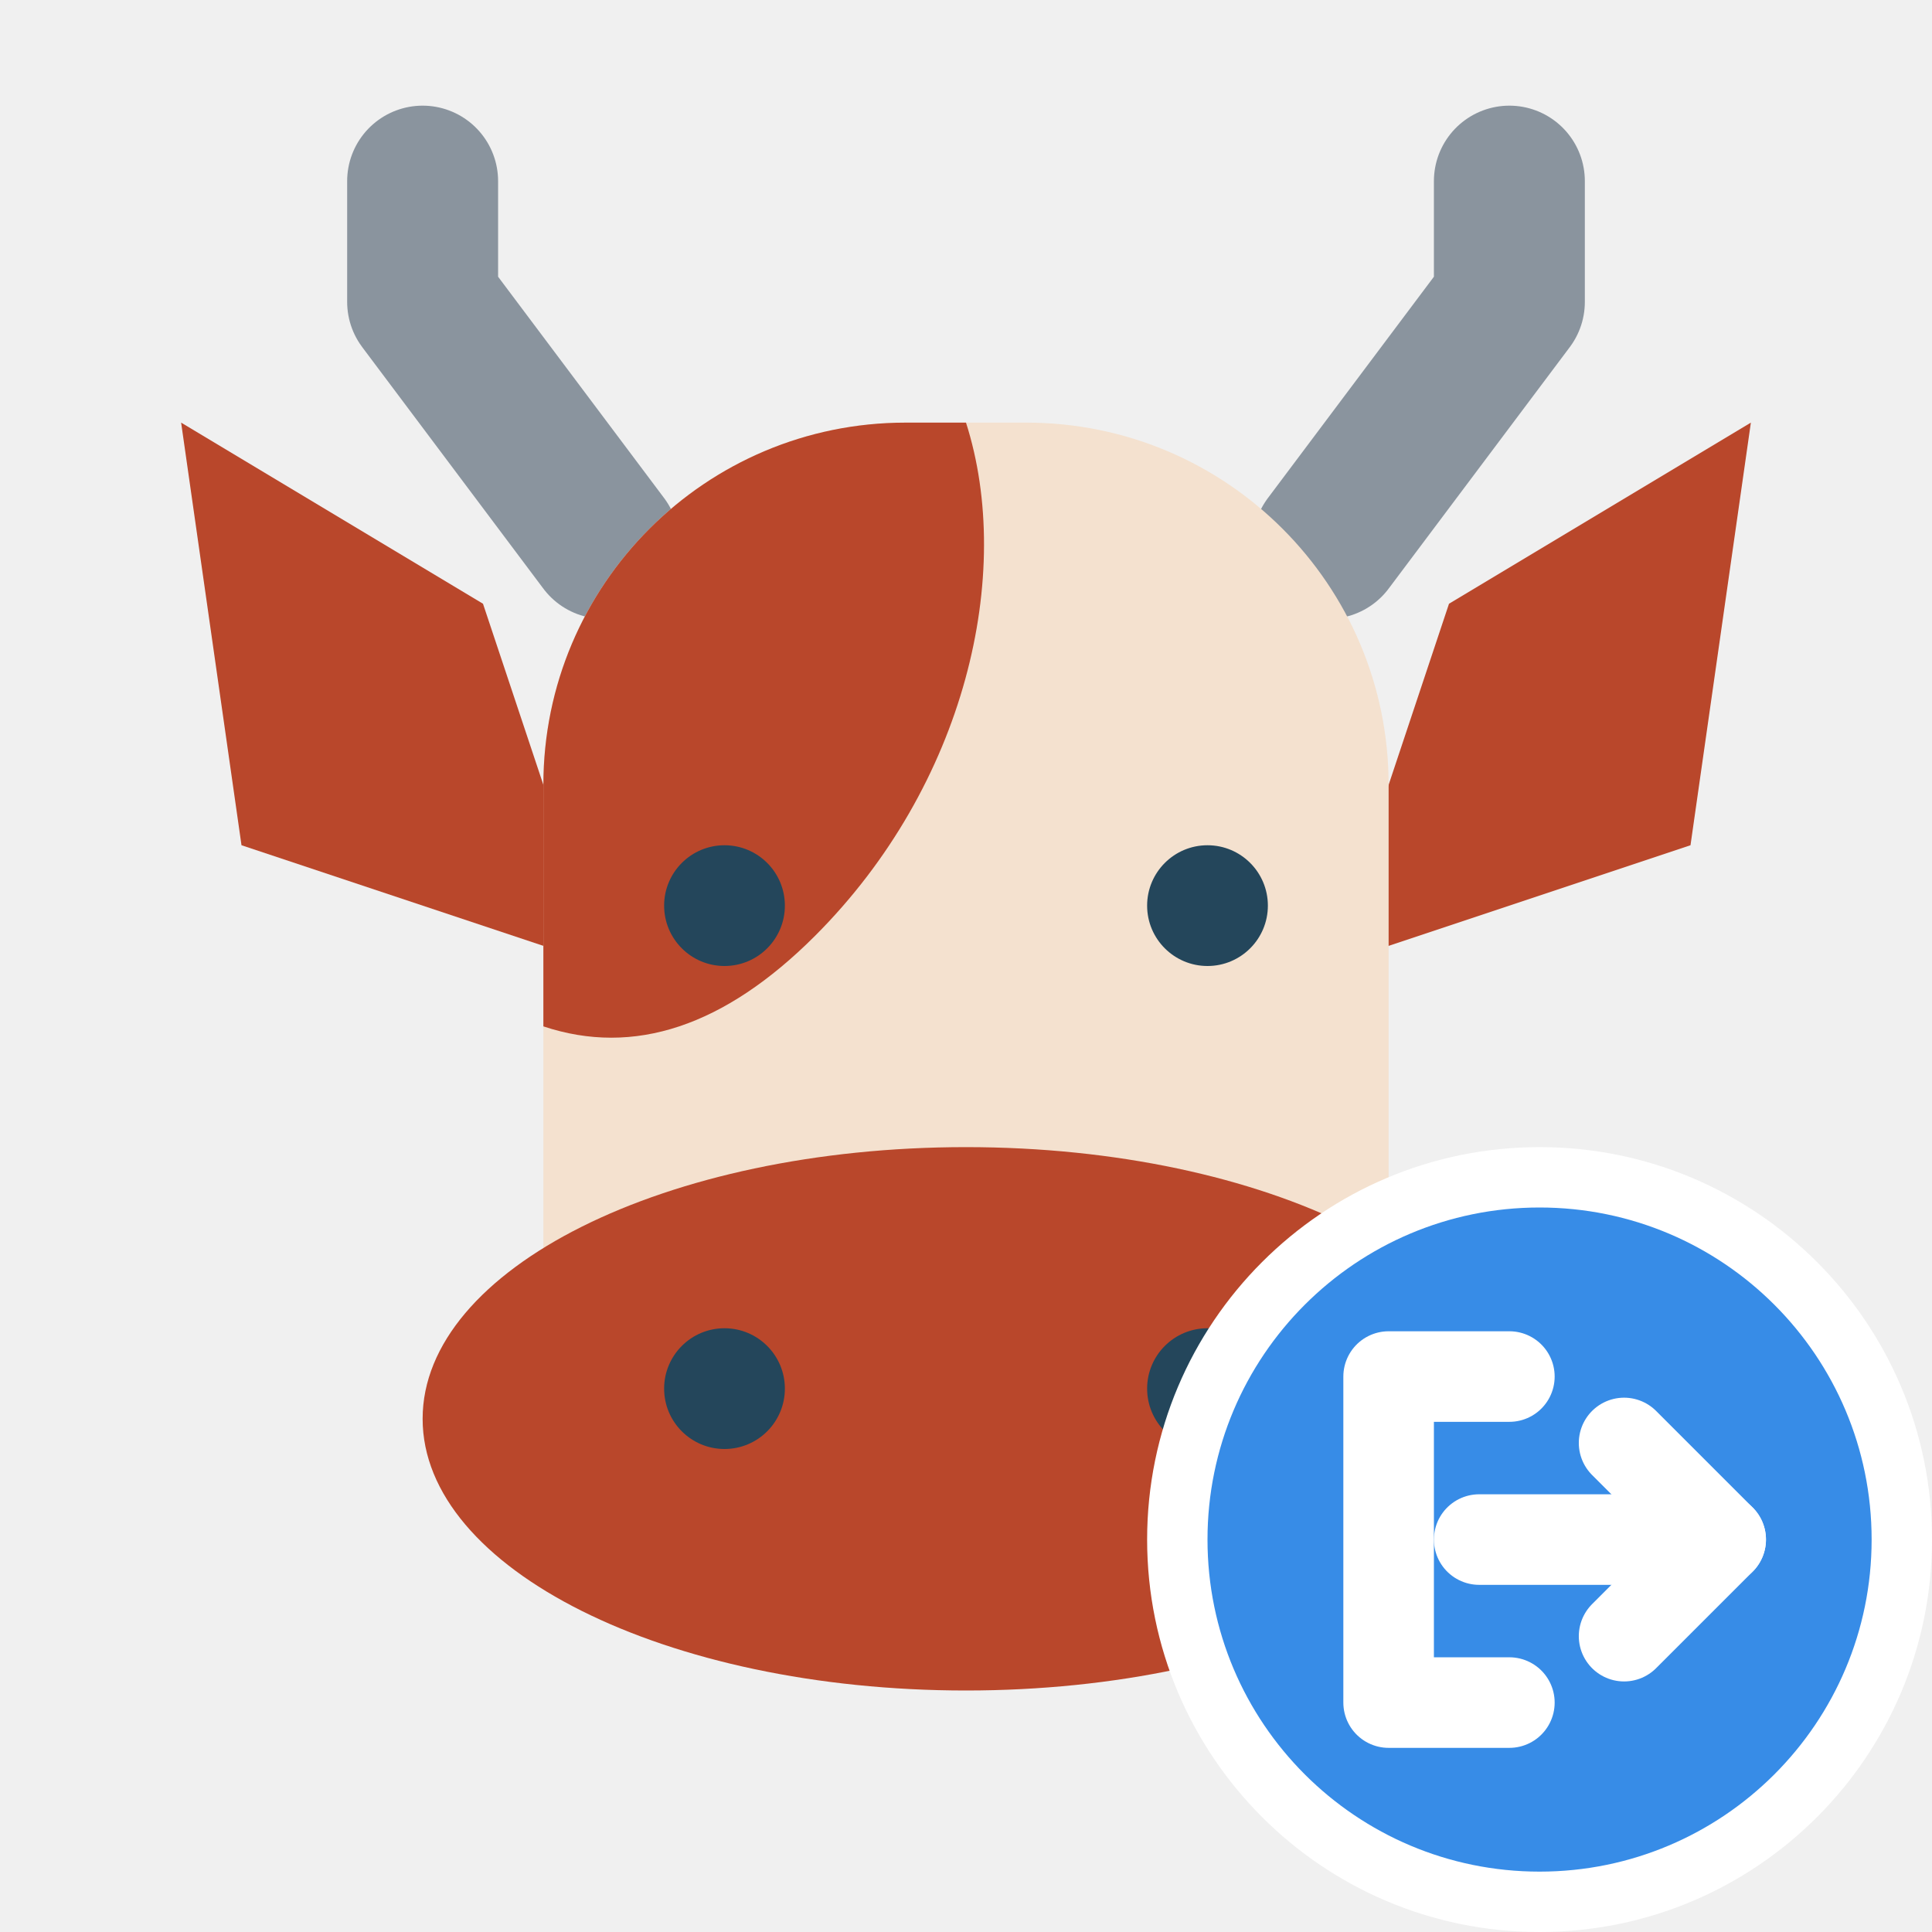
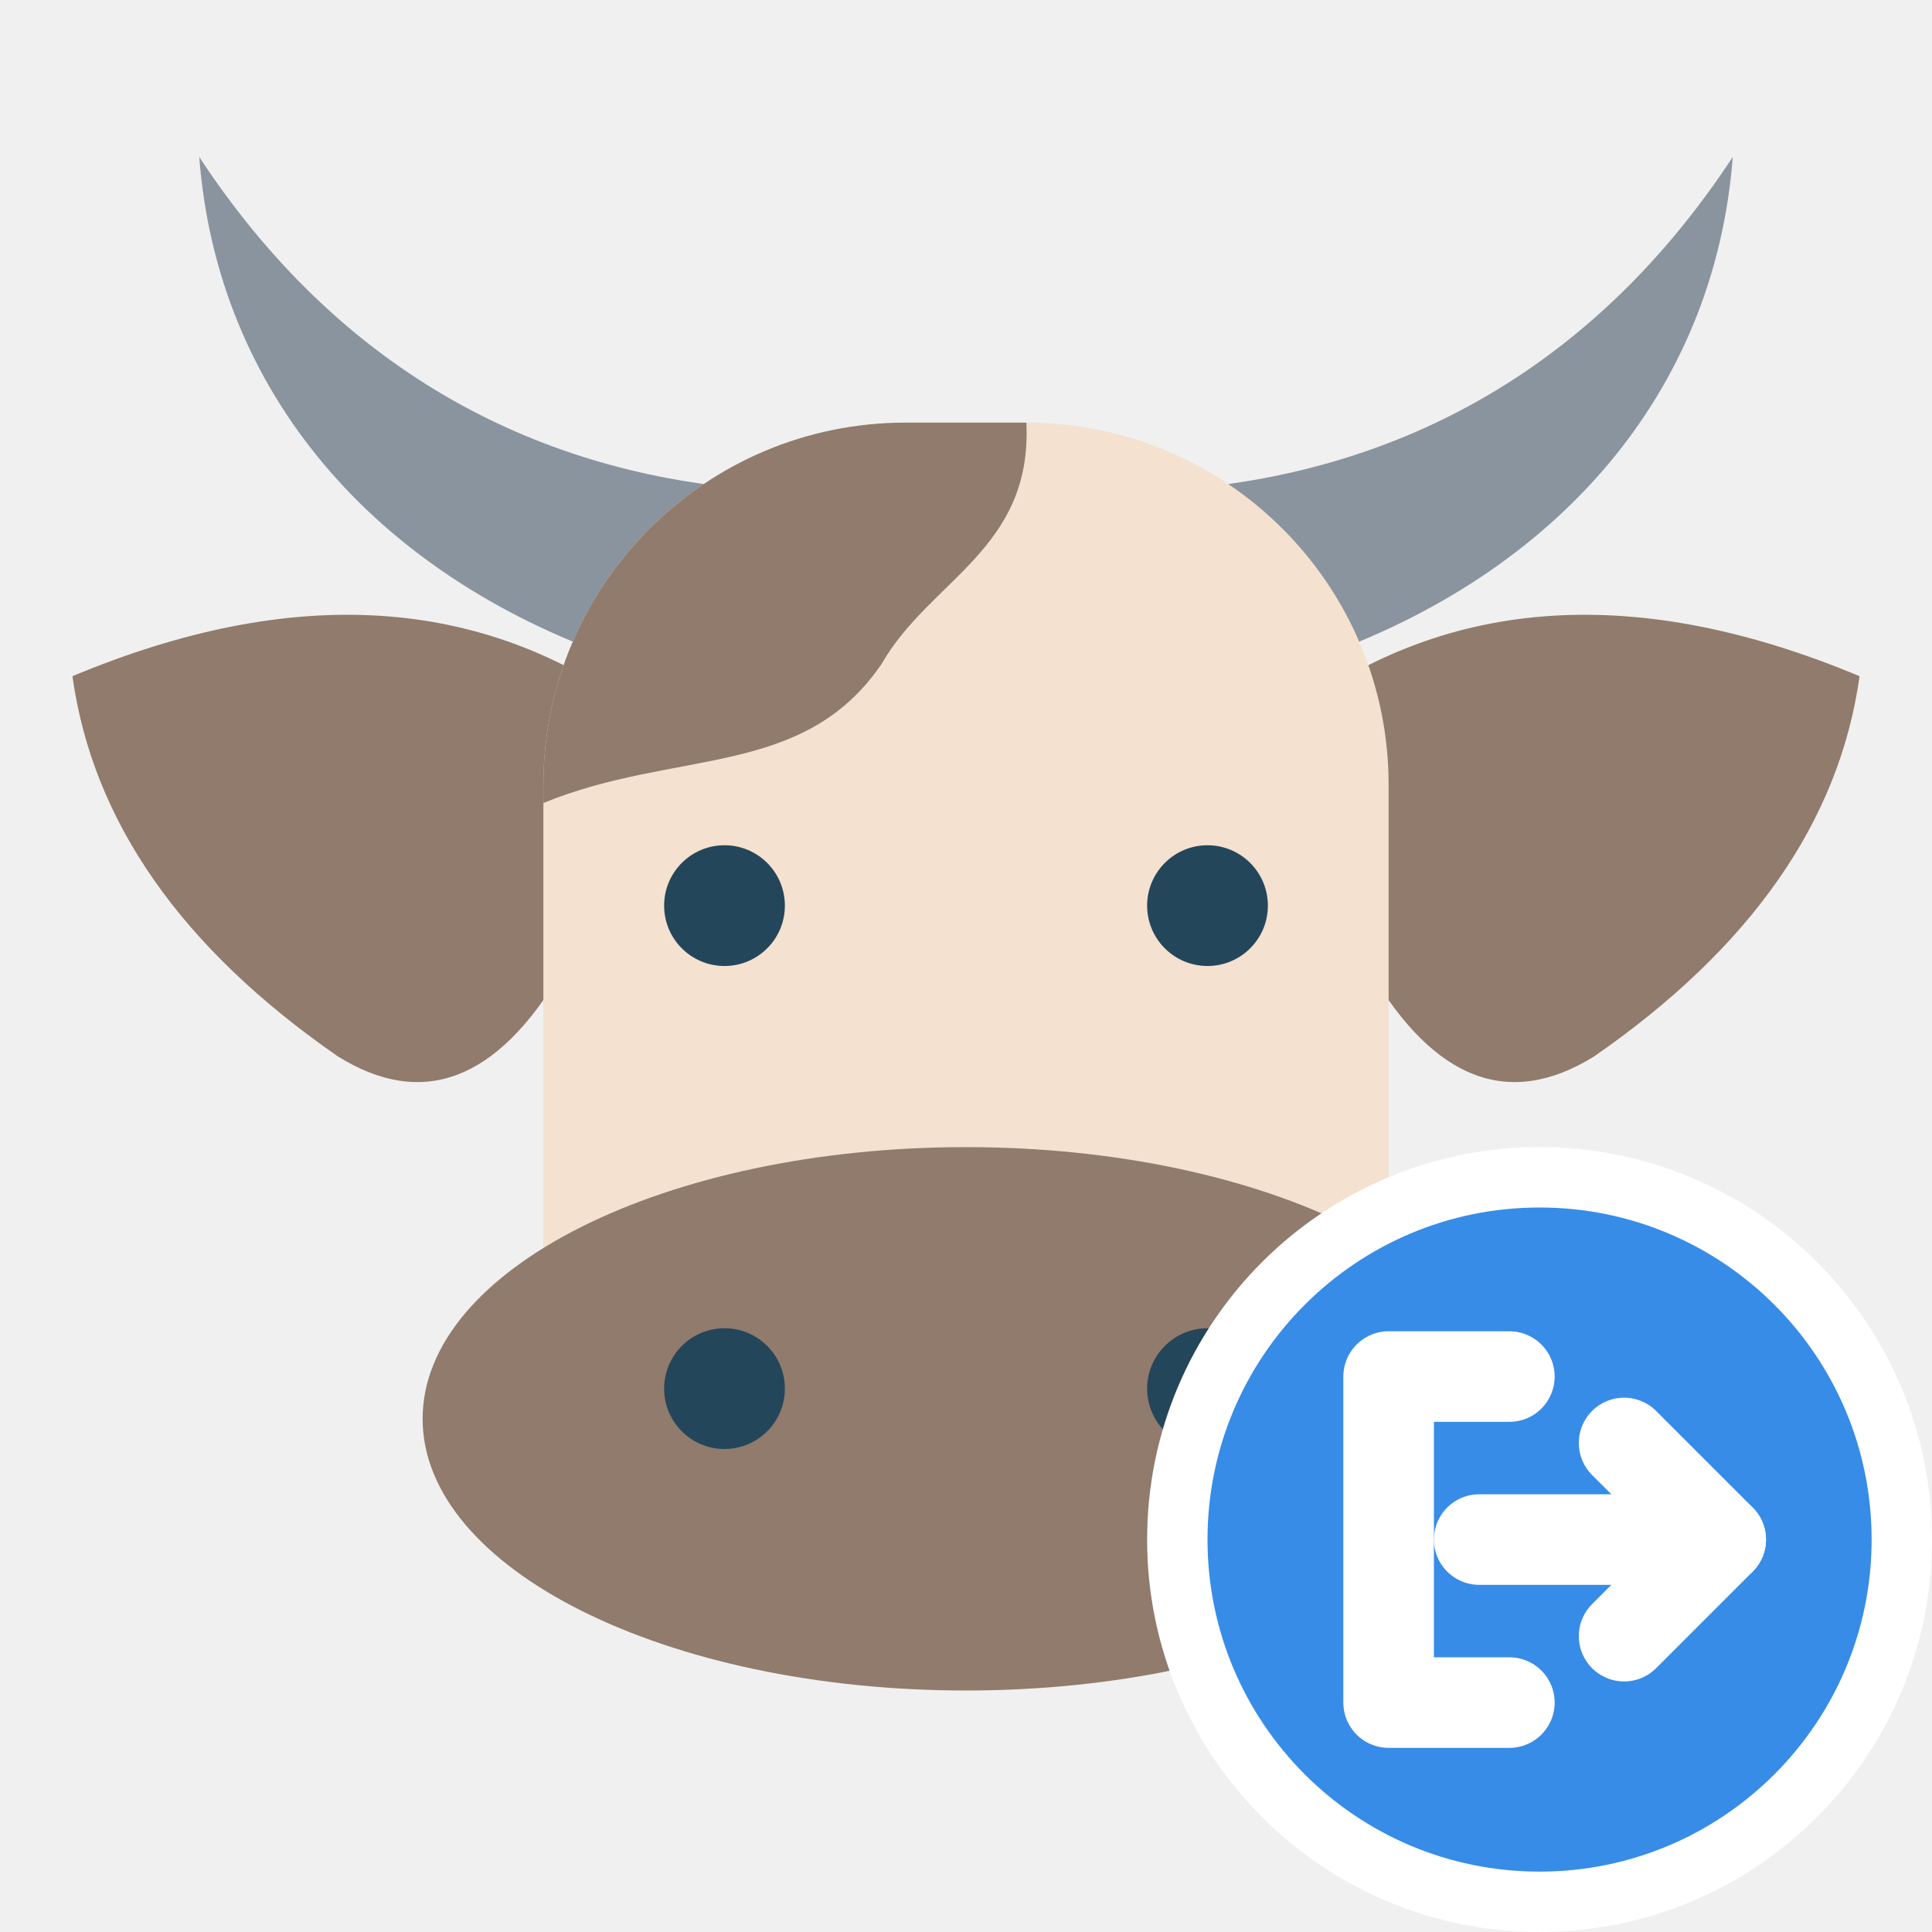
<svg xmlns="http://www.w3.org/2000/svg" width="32" height="32" viewBox="0 0 32 32">
-   <polygon points="8,10 3,7 4,14 10,16" fill="#B9472B" />
-   <polygon points="24,10 29,7 28,14 22,16" fill="#B9472B" />
-   <polyline points="10,9 7,5 7,3" fill="none" stroke="#8A949E" stroke-width="2.5" stroke-linecap="round" stroke-linejoin="round" />
-   <polyline points="22,9 25,5 25,3" fill="none" stroke="#8A949E" stroke-width="2.5" stroke-linecap="round" stroke-linejoin="round" />
+   <path fill="#907B6C" d="M10.6 11.8 Q6.7 8.9 1.2 11.2 Q1.7 14.8 5.6 17.5 Q7.7 18.8 9.3 16.1 Z" />
+   <path fill="#907B6C" d="M21.4 11.8 Q25.3 8.9 30.8 11.2 Q30.3 14.8 26.4 17.5 Q24.3 18.8 22.7 16.1 Z" />
+   <path d="M12.4 8.1 C8.8 7.8 5.6 6.1 3.3 2.6 C3.6 6.5 6.2 9.5 10.2 10.9 Q11.5 9.3 12.4 8.1 Z" fill="#8A949E" />
+   <path d="M19.6 8.1 C23.2 7.8 26.4 6.1 28.7 2.6 C28.4 6.5 25.8 9.5 21.8 10.9 Q20.5 9.3 19.6 8.1 Z" fill="#8A949E" />
  <rect x="9" y="7" width="14" height="20" rx="6" fill="#F4E1CF" />
-   <path d="M9 17 V13 A6 6 0 0 1 15 7 H16 C16.8 9.5 16 13 13.5 15.5 C12 17 10.5 17.5 9 17 Z" fill="#B9472B" />
-   <ellipse cx="16.0" cy="23.5" rx="9.0" ry="4.5" fill="#B9472B" />
+   <path d="M9 13 A6 6 0 0 1 15 7 H17 C17.1 9.1 15.4 9.6 14.6 11 C13.3 12.9 11.2 12.4 9 13.3 Z" fill="#907B6C" />
+   <ellipse cx="16.0" cy="23.5" rx="9.0" ry="4.5" fill="#907B6C" />
  <ellipse cx="12.0" cy="15.0" rx="1.0" ry="1.0" fill="#24465B" />
  <ellipse cx="20.0" cy="15.0" rx="1.0" ry="1.0" fill="#24465B" />
  <ellipse cx="12.0" cy="23.0" rx="1.0" ry="1.0" fill="#24465B" />
  <ellipse cx="20.0" cy="23.0" rx="1.0" ry="1.0" fill="#24465B" />
  <ellipse cx="25.5" cy="25.5" rx="6.5" ry="6.5" fill="#FFFFFF" />
  <ellipse cx="25.5" cy="25.5" rx="5.5" ry="5.5" fill="#378CE7" />
  <polyline points="25,22.8 23,22.8 23,28.2 25,28.2" fill="none" stroke="#FFFFFF" stroke-width="1.5" stroke-linecap="round" stroke-linejoin="round" />
  <polyline points="24.5,25.5 28.5,25.5" fill="none" stroke="#FFFFFF" stroke-width="1.5" stroke-linecap="round" stroke-linejoin="round" />
  <polyline points="26.9,23.9 28.5,25.5 26.9,27.1" fill="none" stroke="#FFFFFF" stroke-width="1.5" stroke-linecap="round" stroke-linejoin="round" />
</svg>
